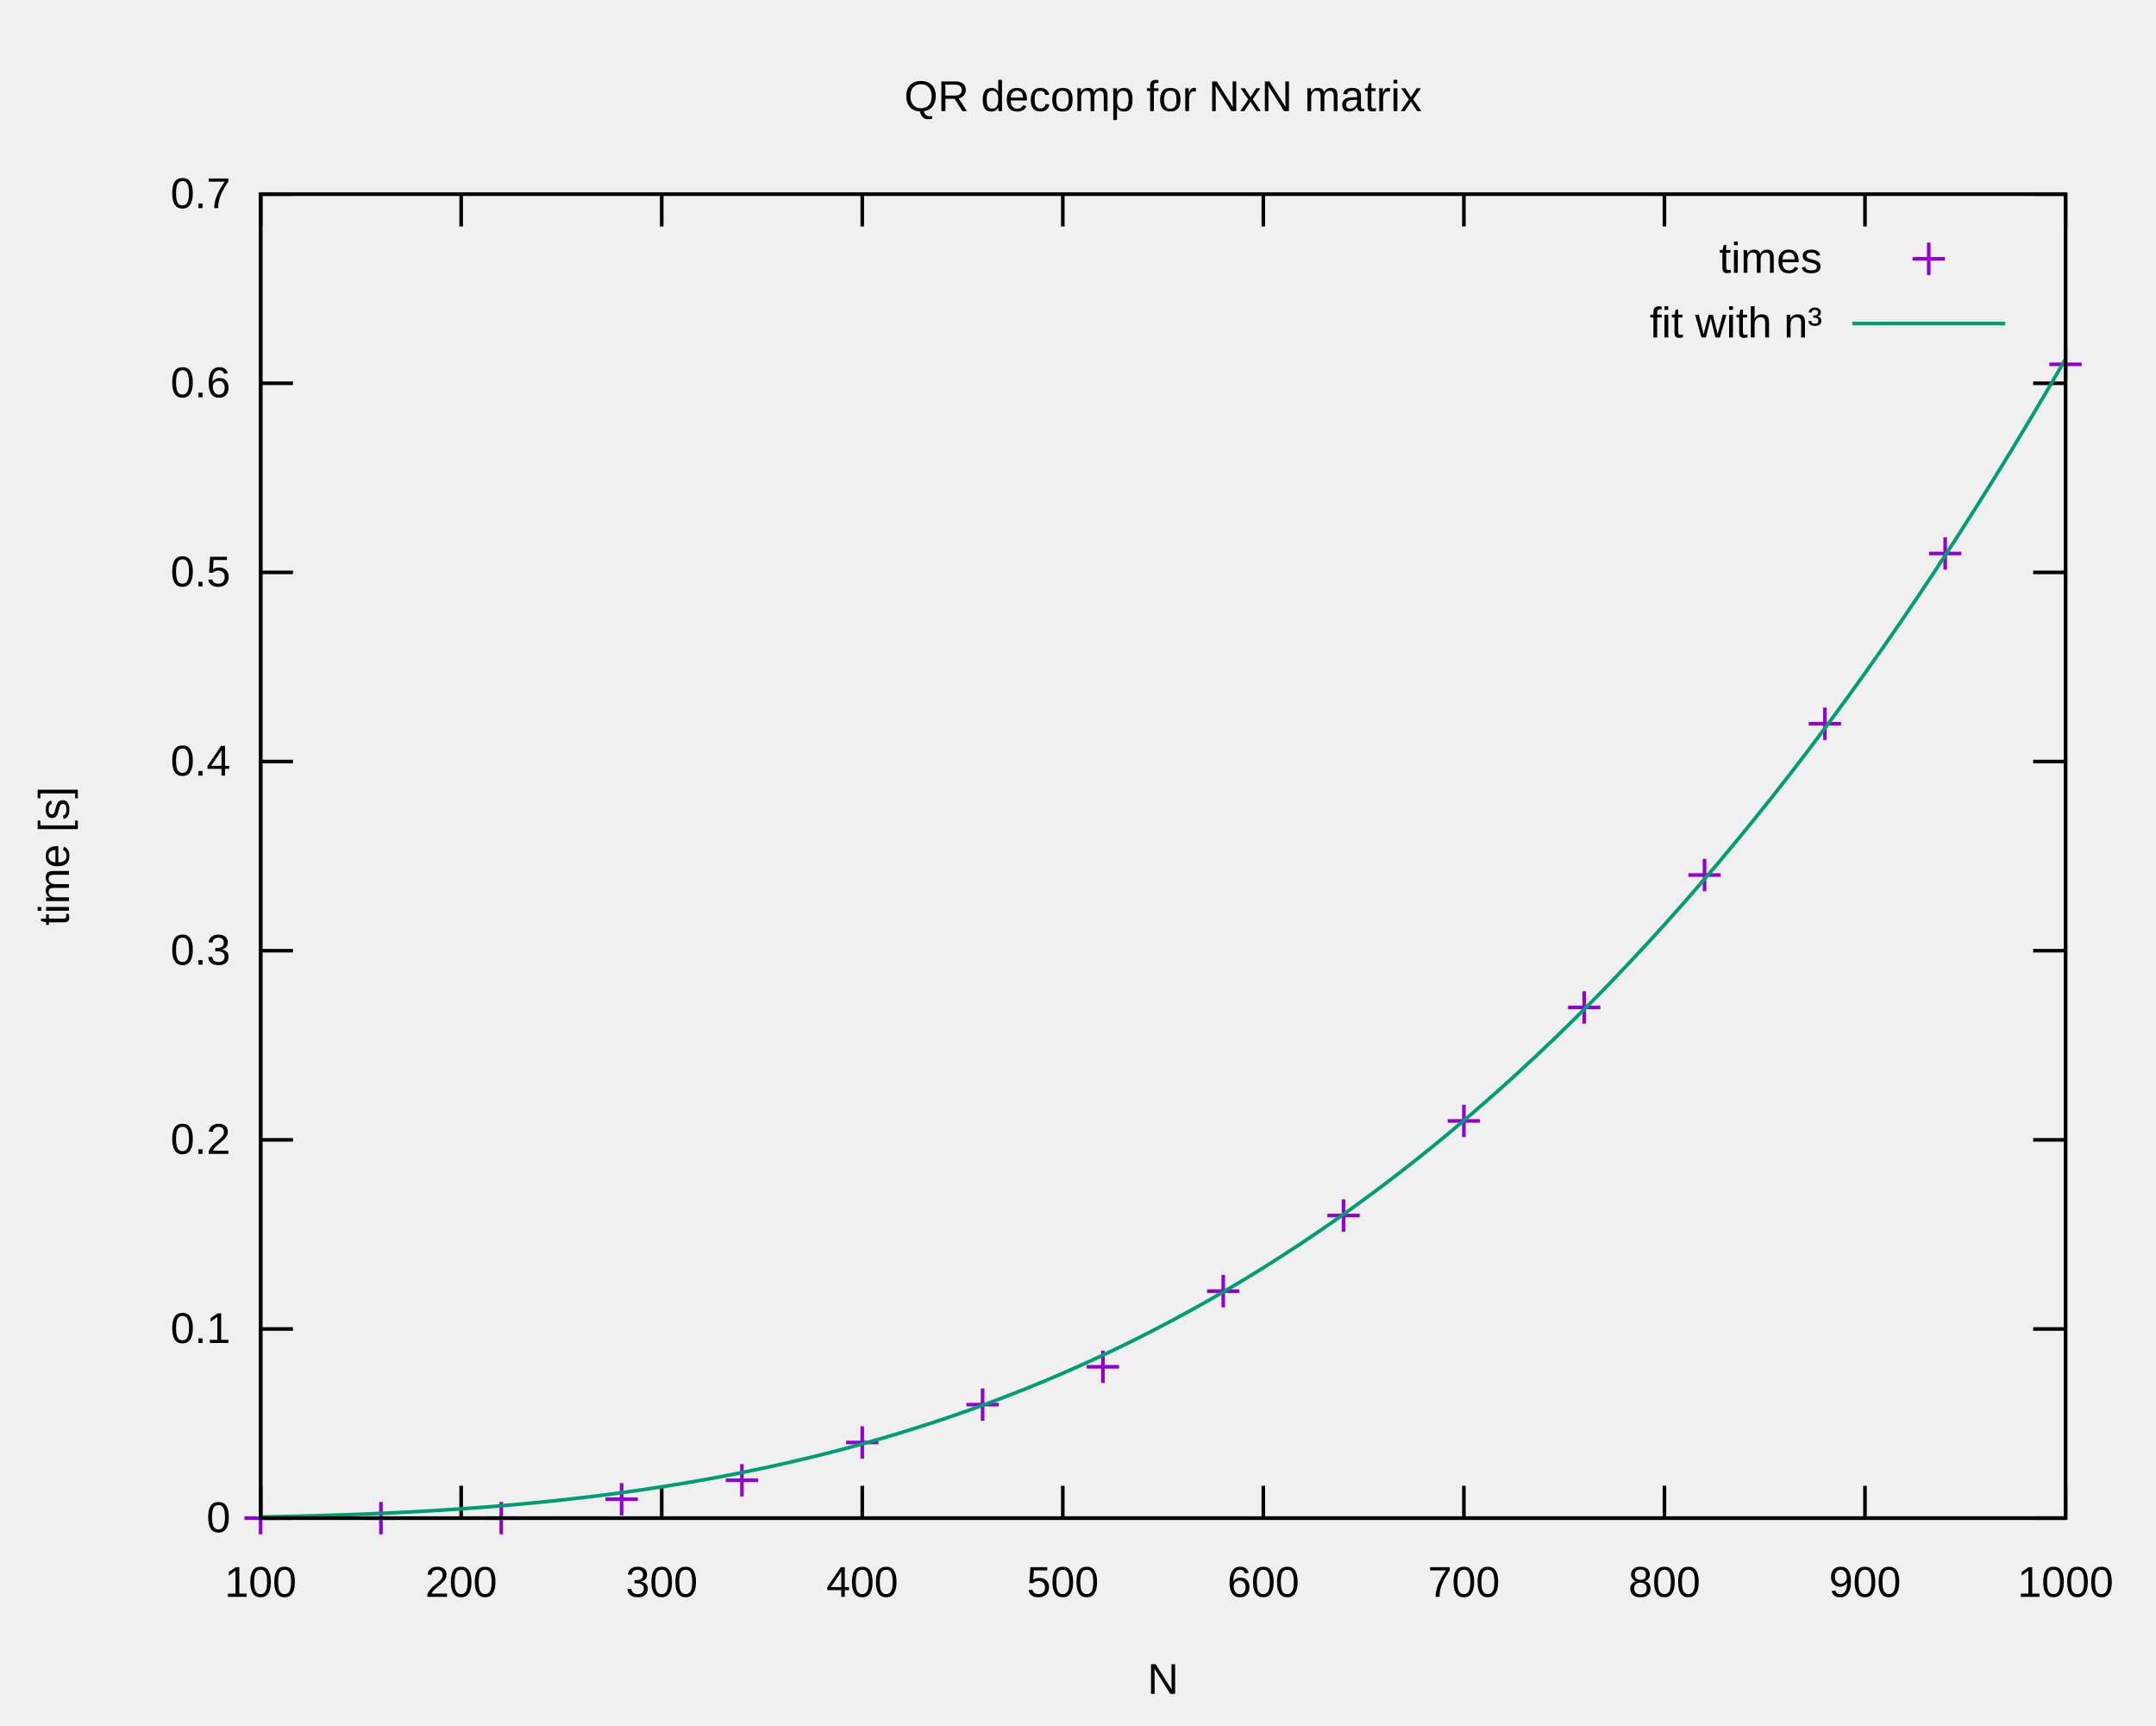
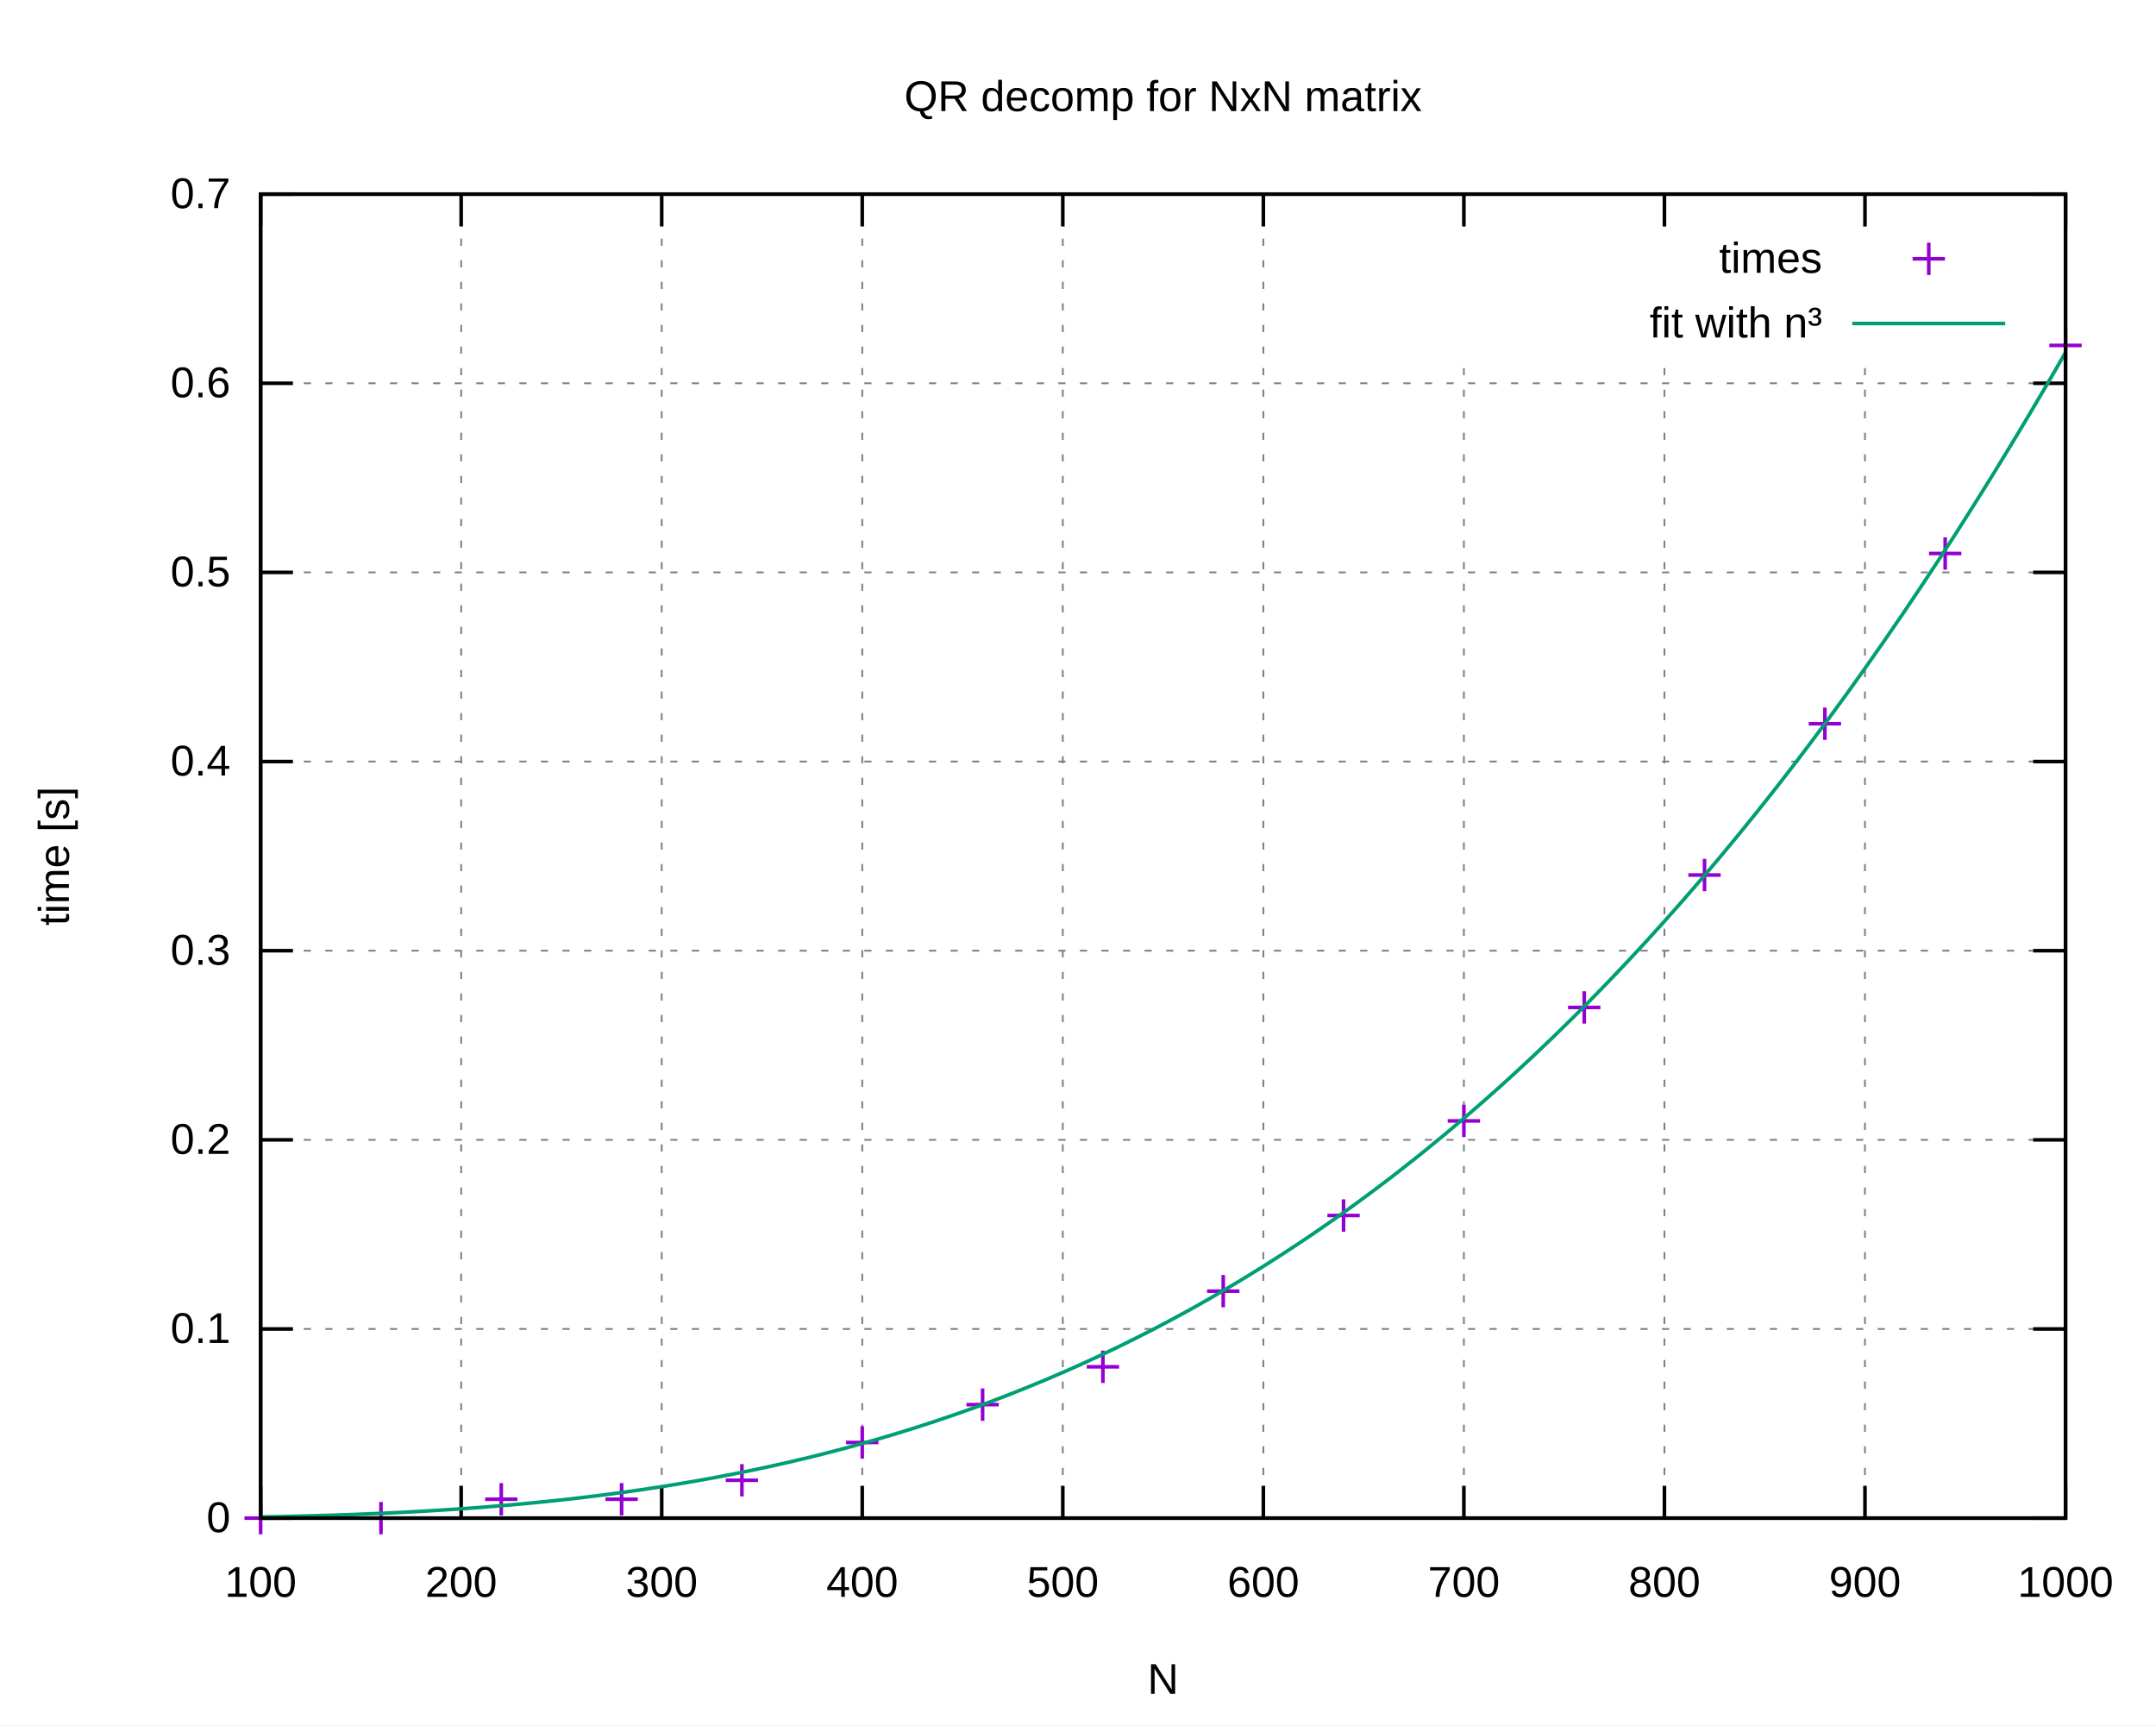
<svg xmlns="http://www.w3.org/2000/svg" xmlns:xlink="http://www.w3.org/1999/xlink" width="600" height="480" viewBox="0 0 600 480">
  <g id="gnuplot_canvas">
-     <rect x="0" y="0" width="600" height="480" fill="none" />
+     <rect x="0" y="0" width="600" height="480" fill="#ffffff" />
    <defs>
      <circle id="gpDot" r="0.5" stroke-width="0.5" stroke="currentColor" />
      <path id="gpPt0" stroke-width="0.222" stroke="currentColor" d="M-1,0 h2 M0,-1 v2" />
      <path id="gpPt1" stroke-width="0.222" stroke="currentColor" d="M-1,-1 L1,1 M1,-1 L-1,1" />
      <path id="gpPt2" stroke-width="0.222" stroke="currentColor" d="M-1,0 L1,0 M0,-1 L0,1 M-1,-1 L1,1 M-1,1 L1,-1" />
      <rect id="gpPt3" stroke-width="0.222" stroke="currentColor" x="-1" y="-1" width="2" height="2" />
      <rect id="gpPt4" stroke-width="0.222" stroke="currentColor" fill="currentColor" x="-1" y="-1" width="2" height="2" />
      <circle id="gpPt5" stroke-width="0.222" stroke="currentColor" cx="0" cy="0" r="1" />
      <use xlink:href="#gpPt5" id="gpPt6" fill="currentColor" stroke="none" />
      <path id="gpPt7" stroke-width="0.222" stroke="currentColor" d="M0,-1.33 L-1.33,0.67 L1.33,0.67 z" />
      <use xlink:href="#gpPt7" id="gpPt8" fill="currentColor" stroke="none" />
      <use xlink:href="#gpPt7" id="gpPt9" stroke="currentColor" transform="rotate(180)" />
      <use xlink:href="#gpPt9" id="gpPt10" fill="currentColor" stroke="none" />
      <use xlink:href="#gpPt3" id="gpPt11" stroke="currentColor" transform="rotate(45)" />
      <use xlink:href="#gpPt11" id="gpPt12" fill="currentColor" stroke="none" />
      <path id="gpPt13" stroke-width="0.222" stroke="currentColor" d="M0,1.330 L1.265,0.411 L0.782,-1.067 L-0.782,-1.076 L-1.265,0.411 z" />
      <use xlink:href="#gpPt13" id="gpPt14" fill="currentColor" stroke="none" />
      <filter id="textbox" filterUnits="objectBoundingBox" x="0" y="0" height="1" width="1">
-         <feFlood flood-color="white" flood-opacity="1" result="bgnd" />
+         <feFlood flood-color="#FFFFFF" flood-opacity="1" result="bgnd" />
        <feComposite in="SourceGraphic" in2="bgnd" operator="atop" />
      </filter>
      <filter id="greybox" filterUnits="objectBoundingBox" x="0" y="0" height="1" width="1">
        <feFlood flood-color="lightgrey" flood-opacity="1" result="grey" />
        <feComposite in="SourceGraphic" in2="grey" operator="atop" />
      </filter>
    </defs>
-     <g fill="none" color="white" stroke="currentColor" stroke-width="1.00" stroke-linecap="butt" stroke-linejoin="miter">
+     <g fill="none" color="#FFFFFF" stroke="currentColor" stroke-width="1.00" stroke-linecap="butt" stroke-linejoin="miter">
+ </g>
+     <g fill="none" color="black" stroke="currentColor" stroke-width="1.00" stroke-linecap="butt" stroke-linejoin="miter">
+ </g>
+     <g fill="none" color="black" stroke="black" stroke-width="0.50" stroke-linecap="butt" stroke-linejoin="miter">
+ </g>
+     <g fill="none" color="gray" stroke="currentColor" stroke-width="0.50" stroke-linecap="butt" stroke-linejoin="miter">
+       <path stroke="gray" stroke-dasharray="2,4" class="gridline" d="M72.53,422.40 L574.82,422.40  " />
+     </g>
+     <g fill="none" color="gray" stroke="gray" stroke-width="1.00" stroke-linecap="butt" stroke-linejoin="miter">
</g>
    <g fill="none" color="black" stroke="currentColor" stroke-width="1.00" stroke-linecap="butt" stroke-linejoin="miter">
      <path stroke="black" d="M72.53,422.40 L81.53,422.40 M574.82,422.40 L565.82,422.40  " />
      <g transform="translate(64.14,426.30)" stroke="none" fill="black" font-family="Arial" font-size="12.00" text-anchor="end">
        <text>
          <tspan font-family="Arial"> 0</tspan>
        </text>
      </g>
    </g>
    <g fill="none" color="black" stroke="currentColor" stroke-width="1.00" stroke-linecap="butt" stroke-linejoin="miter">
+ </g>
+     <g fill="none" color="black" stroke="black" stroke-width="0.50" stroke-linecap="butt" stroke-linejoin="miter">
+ </g>
+     <g fill="none" color="gray" stroke="currentColor" stroke-width="0.50" stroke-linecap="butt" stroke-linejoin="miter">
+       <path stroke="gray" stroke-dasharray="2,4" class="gridline" d="M72.53,369.77 L574.82,369.77  " />
+     </g>
+     <g fill="none" color="gray" stroke="gray" stroke-width="1.00" stroke-linecap="butt" stroke-linejoin="miter">
+ </g>
+     <g fill="none" color="black" stroke="currentColor" stroke-width="1.00" stroke-linecap="butt" stroke-linejoin="miter">
      <path stroke="black" d="M72.53,369.77 L81.53,369.77 M574.82,369.77 L565.82,369.77  " />
      <g transform="translate(64.14,373.67)" stroke="none" fill="black" font-family="Arial" font-size="12.00" text-anchor="end">
        <text>
          <tspan font-family="Arial"> 0.1</tspan>
        </text>
      </g>
    </g>
    <g fill="none" color="black" stroke="currentColor" stroke-width="1.00" stroke-linecap="butt" stroke-linejoin="miter">
+ </g>
+     <g fill="none" color="black" stroke="black" stroke-width="0.50" stroke-linecap="butt" stroke-linejoin="miter">
+ </g>
+     <g fill="none" color="gray" stroke="currentColor" stroke-width="0.50" stroke-linecap="butt" stroke-linejoin="miter">
+       <path stroke="gray" stroke-dasharray="2,4" class="gridline" d="M72.53,317.15 L574.82,317.15  " />
+     </g>
+     <g fill="none" color="gray" stroke="gray" stroke-width="1.00" stroke-linecap="butt" stroke-linejoin="miter">
+ </g>
+     <g fill="none" color="black" stroke="currentColor" stroke-width="1.00" stroke-linecap="butt" stroke-linejoin="miter">
      <path stroke="black" d="M72.53,317.15 L81.53,317.15 M574.82,317.15 L565.82,317.15  " />
      <g transform="translate(64.14,321.05)" stroke="none" fill="black" font-family="Arial" font-size="12.00" text-anchor="end">
        <text>
          <tspan font-family="Arial"> 0.2</tspan>
        </text>
      </g>
    </g>
    <g fill="none" color="black" stroke="currentColor" stroke-width="1.00" stroke-linecap="butt" stroke-linejoin="miter">
+ </g>
+     <g fill="none" color="black" stroke="black" stroke-width="0.50" stroke-linecap="butt" stroke-linejoin="miter">
+ </g>
+     <g fill="none" color="gray" stroke="currentColor" stroke-width="0.50" stroke-linecap="butt" stroke-linejoin="miter">
+       <path stroke="gray" stroke-dasharray="2,4" class="gridline" d="M72.53,264.52 L574.82,264.52  " />
+     </g>
+     <g fill="none" color="gray" stroke="gray" stroke-width="1.00" stroke-linecap="butt" stroke-linejoin="miter">
+ </g>
+     <g fill="none" color="black" stroke="currentColor" stroke-width="1.00" stroke-linecap="butt" stroke-linejoin="miter">
      <path stroke="black" d="M72.53,264.52 L81.53,264.52 M574.82,264.52 L565.82,264.52  " />
      <g transform="translate(64.14,268.42)" stroke="none" fill="black" font-family="Arial" font-size="12.00" text-anchor="end">
        <text>
          <tspan font-family="Arial"> 0.3</tspan>
        </text>
      </g>
    </g>
    <g fill="none" color="black" stroke="currentColor" stroke-width="1.00" stroke-linecap="butt" stroke-linejoin="miter">
+ </g>
+     <g fill="none" color="black" stroke="black" stroke-width="0.50" stroke-linecap="butt" stroke-linejoin="miter">
+ </g>
+     <g fill="none" color="gray" stroke="currentColor" stroke-width="0.50" stroke-linecap="butt" stroke-linejoin="miter">
+       <path stroke="gray" stroke-dasharray="2,4" class="gridline" d="M72.53,211.89 L574.82,211.89  " />
+     </g>
+     <g fill="none" color="gray" stroke="gray" stroke-width="1.00" stroke-linecap="butt" stroke-linejoin="miter">
+ </g>
+     <g fill="none" color="black" stroke="currentColor" stroke-width="1.00" stroke-linecap="butt" stroke-linejoin="miter">
      <path stroke="black" d="M72.53,211.89 L81.53,211.89 M574.82,211.89 L565.82,211.89  " />
      <g transform="translate(64.14,215.79)" stroke="none" fill="black" font-family="Arial" font-size="12.00" text-anchor="end">
        <text>
          <tspan font-family="Arial"> 0.4</tspan>
        </text>
      </g>
    </g>
    <g fill="none" color="black" stroke="currentColor" stroke-width="1.00" stroke-linecap="butt" stroke-linejoin="miter">
+ </g>
+     <g fill="none" color="black" stroke="black" stroke-width="0.50" stroke-linecap="butt" stroke-linejoin="miter">
+ </g>
+     <g fill="none" color="gray" stroke="currentColor" stroke-width="0.50" stroke-linecap="butt" stroke-linejoin="miter">
+       <path stroke="gray" stroke-dasharray="2,4" class="gridline" d="M72.53,159.26 L574.82,159.26  " />
+     </g>
+     <g fill="none" color="gray" stroke="gray" stroke-width="1.00" stroke-linecap="butt" stroke-linejoin="miter">
+ </g>
+     <g fill="none" color="black" stroke="currentColor" stroke-width="1.00" stroke-linecap="butt" stroke-linejoin="miter">
      <path stroke="black" d="M72.53,159.26 L81.53,159.26 M574.82,159.26 L565.82,159.26  " />
      <g transform="translate(64.14,163.16)" stroke="none" fill="black" font-family="Arial" font-size="12.00" text-anchor="end">
        <text>
          <tspan font-family="Arial"> 0.5</tspan>
        </text>
      </g>
    </g>
    <g fill="none" color="black" stroke="currentColor" stroke-width="1.00" stroke-linecap="butt" stroke-linejoin="miter">
+ </g>
+     <g fill="none" color="black" stroke="black" stroke-width="0.50" stroke-linecap="butt" stroke-linejoin="miter">
+ </g>
+     <g fill="none" color="gray" stroke="currentColor" stroke-width="0.50" stroke-linecap="butt" stroke-linejoin="miter">
+       <path stroke="gray" stroke-dasharray="2,4" class="gridline" d="M72.53,106.64 L574.82,106.64  " />
+     </g>
+     <g fill="none" color="gray" stroke="gray" stroke-width="1.00" stroke-linecap="butt" stroke-linejoin="miter">
+ </g>
+     <g fill="none" color="black" stroke="currentColor" stroke-width="1.00" stroke-linecap="butt" stroke-linejoin="miter">
      <path stroke="black" d="M72.53,106.64 L81.53,106.64 M574.82,106.64 L565.82,106.64  " />
      <g transform="translate(64.14,110.54)" stroke="none" fill="black" font-family="Arial" font-size="12.00" text-anchor="end">
        <text>
          <tspan font-family="Arial"> 0.6</tspan>
        </text>
      </g>
    </g>
    <g fill="none" color="black" stroke="currentColor" stroke-width="1.00" stroke-linecap="butt" stroke-linejoin="miter">
+ </g>
+     <g fill="none" color="black" stroke="black" stroke-width="0.50" stroke-linecap="butt" stroke-linejoin="miter">
+ </g>
+     <g fill="none" color="gray" stroke="currentColor" stroke-width="0.50" stroke-linecap="butt" stroke-linejoin="miter">
+       <path stroke="gray" stroke-dasharray="2,4" class="gridline" d="M72.53,54.01 L574.82,54.01  " />
+     </g>
+     <g fill="none" color="gray" stroke="gray" stroke-width="1.00" stroke-linecap="butt" stroke-linejoin="miter">
+ </g>
+     <g fill="none" color="black" stroke="currentColor" stroke-width="1.00" stroke-linecap="butt" stroke-linejoin="miter">
      <path stroke="black" d="M72.53,54.01 L81.53,54.01 M574.82,54.01 L565.82,54.01  " />
      <g transform="translate(64.14,57.91)" stroke="none" fill="black" font-family="Arial" font-size="12.00" text-anchor="end">
        <text>
          <tspan font-family="Arial"> 0.7</tspan>
        </text>
      </g>
    </g>
    <g fill="none" color="black" stroke="currentColor" stroke-width="1.00" stroke-linecap="butt" stroke-linejoin="miter">
+ </g>
+     <g fill="none" color="black" stroke="black" stroke-width="0.50" stroke-linecap="butt" stroke-linejoin="miter">
+ </g>
+     <g fill="none" color="gray" stroke="currentColor" stroke-width="0.50" stroke-linecap="butt" stroke-linejoin="miter">
+       <path stroke="gray" stroke-dasharray="2,4" class="gridline" d="M72.53,422.40 L72.53,54.01  " />
+     </g>
+     <g fill="none" color="gray" stroke="gray" stroke-width="1.00" stroke-linecap="butt" stroke-linejoin="miter">
+ </g>
+     <g fill="none" color="black" stroke="currentColor" stroke-width="1.00" stroke-linecap="butt" stroke-linejoin="miter">
      <path stroke="black" d="M72.53,422.40 L72.53,413.40 M72.53,54.01 L72.53,63.01  " />
      <g transform="translate(72.53,444.30)" stroke="none" fill="black" font-family="Arial" font-size="12.00" text-anchor="middle">
        <text>
          <tspan font-family="Arial"> 100</tspan>
        </text>
      </g>
    </g>
    <g fill="none" color="black" stroke="currentColor" stroke-width="1.00" stroke-linecap="butt" stroke-linejoin="miter">
+ </g>
+     <g fill="none" color="black" stroke="black" stroke-width="0.50" stroke-linecap="butt" stroke-linejoin="miter">
+ </g>
+     <g fill="none" color="gray" stroke="currentColor" stroke-width="0.50" stroke-linecap="butt" stroke-linejoin="miter">
+       <path stroke="gray" stroke-dasharray="2,4" class="gridline" d="M128.34,422.40 L128.34,54.01  " />
+     </g>
+     <g fill="none" color="gray" stroke="gray" stroke-width="1.00" stroke-linecap="butt" stroke-linejoin="miter">
+ </g>
+     <g fill="none" color="black" stroke="currentColor" stroke-width="1.00" stroke-linecap="butt" stroke-linejoin="miter">
      <path stroke="black" d="M128.34,422.40 L128.34,413.40 M128.34,54.01 L128.34,63.01  " />
      <g transform="translate(128.34,444.30)" stroke="none" fill="black" font-family="Arial" font-size="12.00" text-anchor="middle">
        <text>
          <tspan font-family="Arial"> 200</tspan>
        </text>
      </g>
    </g>
    <g fill="none" color="black" stroke="currentColor" stroke-width="1.00" stroke-linecap="butt" stroke-linejoin="miter">
+ </g>
+     <g fill="none" color="black" stroke="black" stroke-width="0.50" stroke-linecap="butt" stroke-linejoin="miter">
+ </g>
+     <g fill="none" color="gray" stroke="currentColor" stroke-width="0.50" stroke-linecap="butt" stroke-linejoin="miter">
+       <path stroke="gray" stroke-dasharray="2,4" class="gridline" d="M184.15,422.40 L184.15,54.01  " />
+     </g>
+     <g fill="none" color="gray" stroke="gray" stroke-width="1.00" stroke-linecap="butt" stroke-linejoin="miter">
+ </g>
+     <g fill="none" color="black" stroke="currentColor" stroke-width="1.00" stroke-linecap="butt" stroke-linejoin="miter">
      <path stroke="black" d="M184.15,422.40 L184.15,413.40 M184.15,54.01 L184.15,63.01  " />
      <g transform="translate(184.15,444.30)" stroke="none" fill="black" font-family="Arial" font-size="12.00" text-anchor="middle">
        <text>
          <tspan font-family="Arial"> 300</tspan>
        </text>
      </g>
    </g>
    <g fill="none" color="black" stroke="currentColor" stroke-width="1.00" stroke-linecap="butt" stroke-linejoin="miter">
+ </g>
+     <g fill="none" color="black" stroke="black" stroke-width="0.50" stroke-linecap="butt" stroke-linejoin="miter">
+ </g>
+     <g fill="none" color="gray" stroke="currentColor" stroke-width="0.50" stroke-linecap="butt" stroke-linejoin="miter">
+       <path stroke="gray" stroke-dasharray="2,4" class="gridline" d="M239.96,422.40 L239.96,54.01  " />
+     </g>
+     <g fill="none" color="gray" stroke="gray" stroke-width="1.00" stroke-linecap="butt" stroke-linejoin="miter">
+ </g>
+     <g fill="none" color="black" stroke="currentColor" stroke-width="1.00" stroke-linecap="butt" stroke-linejoin="miter">
      <path stroke="black" d="M239.96,422.40 L239.96,413.40 M239.96,54.01 L239.96,63.01  " />
      <g transform="translate(239.96,444.30)" stroke="none" fill="black" font-family="Arial" font-size="12.00" text-anchor="middle">
        <text>
          <tspan font-family="Arial"> 400</tspan>
        </text>
      </g>
    </g>
    <g fill="none" color="black" stroke="currentColor" stroke-width="1.00" stroke-linecap="butt" stroke-linejoin="miter">
+ </g>
+     <g fill="none" color="black" stroke="black" stroke-width="0.50" stroke-linecap="butt" stroke-linejoin="miter">
+ </g>
+     <g fill="none" color="gray" stroke="currentColor" stroke-width="0.50" stroke-linecap="butt" stroke-linejoin="miter">
+       <path stroke="gray" stroke-dasharray="2,4" class="gridline" d="M295.77,422.40 L295.77,54.01  " />
+     </g>
+     <g fill="none" color="gray" stroke="gray" stroke-width="1.00" stroke-linecap="butt" stroke-linejoin="miter">
+ </g>
+     <g fill="none" color="black" stroke="currentColor" stroke-width="1.00" stroke-linecap="butt" stroke-linejoin="miter">
      <path stroke="black" d="M295.77,422.40 L295.77,413.40 M295.77,54.01 L295.77,63.01  " />
      <g transform="translate(295.77,444.30)" stroke="none" fill="black" font-family="Arial" font-size="12.00" text-anchor="middle">
        <text>
          <tspan font-family="Arial"> 500</tspan>
        </text>
      </g>
    </g>
    <g fill="none" color="black" stroke="currentColor" stroke-width="1.00" stroke-linecap="butt" stroke-linejoin="miter">
+ </g>
+     <g fill="none" color="black" stroke="black" stroke-width="0.50" stroke-linecap="butt" stroke-linejoin="miter">
+ </g>
+     <g fill="none" color="gray" stroke="currentColor" stroke-width="0.50" stroke-linecap="butt" stroke-linejoin="miter">
+       <path stroke="gray" stroke-dasharray="2,4" class="gridline" d="M351.58,422.40 L351.58,54.01  " />
+     </g>
+     <g fill="none" color="gray" stroke="gray" stroke-width="1.00" stroke-linecap="butt" stroke-linejoin="miter">
+ </g>
+     <g fill="none" color="black" stroke="currentColor" stroke-width="1.00" stroke-linecap="butt" stroke-linejoin="miter">
      <path stroke="black" d="M351.58,422.40 L351.58,413.40 M351.58,54.01 L351.58,63.01  " />
      <g transform="translate(351.58,444.30)" stroke="none" fill="black" font-family="Arial" font-size="12.00" text-anchor="middle">
        <text>
          <tspan font-family="Arial"> 600</tspan>
        </text>
      </g>
    </g>
    <g fill="none" color="black" stroke="currentColor" stroke-width="1.00" stroke-linecap="butt" stroke-linejoin="miter">
+ </g>
+     <g fill="none" color="black" stroke="black" stroke-width="0.50" stroke-linecap="butt" stroke-linejoin="miter">
+ </g>
+     <g fill="none" color="gray" stroke="currentColor" stroke-width="0.50" stroke-linecap="butt" stroke-linejoin="miter">
+       <path stroke="gray" stroke-dasharray="2,4" class="gridline" d="M407.39,422.40 L407.39,99.01 M407.39,63.01 L407.39,54.01  " />
+     </g>
+     <g fill="none" color="gray" stroke="gray" stroke-width="1.00" stroke-linecap="butt" stroke-linejoin="miter">
+ </g>
+     <g fill="none" color="black" stroke="currentColor" stroke-width="1.00" stroke-linecap="butt" stroke-linejoin="miter">
      <path stroke="black" d="M407.39,422.40 L407.39,413.40 M407.39,54.01 L407.39,63.01  " />
      <g transform="translate(407.39,444.30)" stroke="none" fill="black" font-family="Arial" font-size="12.00" text-anchor="middle">
        <text>
          <tspan font-family="Arial"> 700</tspan>
        </text>
      </g>
    </g>
    <g fill="none" color="black" stroke="currentColor" stroke-width="1.00" stroke-linecap="butt" stroke-linejoin="miter">
+ </g>
+     <g fill="none" color="black" stroke="black" stroke-width="0.50" stroke-linecap="butt" stroke-linejoin="miter">
+ </g>
+     <g fill="none" color="gray" stroke="currentColor" stroke-width="0.50" stroke-linecap="butt" stroke-linejoin="miter">
+       <path stroke="gray" stroke-dasharray="2,4" class="gridline" d="M463.20,422.40 L463.20,99.01 M463.20,63.01 L463.20,54.01  " />
+     </g>
+     <g fill="none" color="gray" stroke="gray" stroke-width="1.00" stroke-linecap="butt" stroke-linejoin="miter">
+ </g>
+     <g fill="none" color="black" stroke="currentColor" stroke-width="1.00" stroke-linecap="butt" stroke-linejoin="miter">
      <path stroke="black" d="M463.20,422.40 L463.20,413.40 M463.20,54.01 L463.20,63.01  " />
      <g transform="translate(463.20,444.30)" stroke="none" fill="black" font-family="Arial" font-size="12.00" text-anchor="middle">
        <text>
          <tspan font-family="Arial"> 800</tspan>
        </text>
      </g>
    </g>
    <g fill="none" color="black" stroke="currentColor" stroke-width="1.00" stroke-linecap="butt" stroke-linejoin="miter">
+ </g>
+     <g fill="none" color="black" stroke="black" stroke-width="0.50" stroke-linecap="butt" stroke-linejoin="miter">
+ </g>
+     <g fill="none" color="gray" stroke="currentColor" stroke-width="0.50" stroke-linecap="butt" stroke-linejoin="miter">
+       <path stroke="gray" stroke-dasharray="2,4" class="gridline" d="M519.01,422.40 L519.01,99.01 M519.01,63.01 L519.01,54.01  " />
+     </g>
+     <g fill="none" color="gray" stroke="gray" stroke-width="1.00" stroke-linecap="butt" stroke-linejoin="miter">
+ </g>
+     <g fill="none" color="black" stroke="currentColor" stroke-width="1.00" stroke-linecap="butt" stroke-linejoin="miter">
      <path stroke="black" d="M519.01,422.40 L519.01,413.40 M519.01,54.01 L519.01,63.01  " />
      <g transform="translate(519.01,444.30)" stroke="none" fill="black" font-family="Arial" font-size="12.00" text-anchor="middle">
        <text>
          <tspan font-family="Arial"> 900</tspan>
        </text>
      </g>
    </g>
+     <g fill="none" color="black" stroke="currentColor" stroke-width="1.00" stroke-linecap="butt" stroke-linejoin="miter">
+ </g>
+     <g fill="none" color="black" stroke="black" stroke-width="0.50" stroke-linecap="butt" stroke-linejoin="miter">
+ </g>
+     <g fill="none" color="gray" stroke="currentColor" stroke-width="0.50" stroke-linecap="butt" stroke-linejoin="miter">
+       <path stroke="gray" stroke-dasharray="2,4" class="gridline" d="M574.82,422.40 L574.82,54.01  " />
+     </g>
+     <g fill="none" color="gray" stroke="gray" stroke-width="1.00" stroke-linecap="butt" stroke-linejoin="miter">
+ </g>
    <g fill="none" color="black" stroke="currentColor" stroke-width="1.00" stroke-linecap="butt" stroke-linejoin="miter">
      <path stroke="black" d="M574.82,422.40 L574.82,413.40 M574.82,54.01 L574.82,63.01  " />
      <g transform="translate(574.82,444.30)" stroke="none" fill="black" font-family="Arial" font-size="12.00" text-anchor="middle">
        <text>
          <tspan font-family="Arial"> 1000</tspan>
        </text>
      </g>
    </g>
    <g fill="none" color="black" stroke="currentColor" stroke-width="1.00" stroke-linecap="butt" stroke-linejoin="miter">
</g>
    <g fill="none" color="black" stroke="currentColor" stroke-width="1.00" stroke-linecap="butt" stroke-linejoin="miter">
      <path stroke="black" d="M72.53,54.01 L72.53,422.40 L574.82,422.40 L574.82,54.01 L72.53,54.01 Z  " />
    </g>
    <g fill="none" color="black" stroke="currentColor" stroke-width="1.00" stroke-linecap="butt" stroke-linejoin="miter">
</g>
    <g id="gnuplot_plot_1">
      <g fill="none" color="black" stroke="currentColor" stroke-width="1.00" stroke-linecap="butt" stroke-linejoin="miter">
        <g transform="translate(507.09,75.91)" stroke="none" fill="black" font-family="Arial" font-size="12.00" text-anchor="end">
          <text>
            <tspan font-family="Arial">times</tspan>
          </text>
        </g>
      </g>
      <g fill="none" color="black" stroke="currentColor" stroke-width="1.00" stroke-linecap="butt" stroke-linejoin="miter">
        <use xlink:href="#gpPt0" transform="translate(72.53,422.40) scale(4.50)" color="rgb(148,   0, 211)" />
        <use xlink:href="#gpPt0" transform="translate(106.02,422.40) scale(4.50)" color="rgb(148,   0, 211)" />
-         <use xlink:href="#gpPt0" transform="translate(139.50,422.40) scale(4.50)" color="rgb(148,   0, 211)" />
+         <use xlink:href="#gpPt0" transform="translate(139.50,417.14) scale(4.50)" color="rgb(148,   0, 211)" />
        <use xlink:href="#gpPt0" transform="translate(172.99,417.14) scale(4.50)" color="rgb(148,   0, 211)" />
        <use xlink:href="#gpPt0" transform="translate(206.47,411.87) scale(4.50)" color="rgb(148,   0, 211)" />
        <use xlink:href="#gpPt0" transform="translate(239.96,401.35) scale(4.50)" color="rgb(148,   0, 211)" />
        <use xlink:href="#gpPt0" transform="translate(273.45,390.82) scale(4.50)" color="rgb(148,   0, 211)" />
        <use xlink:href="#gpPt0" transform="translate(306.93,380.30) scale(4.50)" color="rgb(148,   0, 211)" />
        <use xlink:href="#gpPt0" transform="translate(340.42,359.25) scale(4.50)" color="rgb(148,   0, 211)" />
        <use xlink:href="#gpPt0" transform="translate(373.90,338.20) scale(4.50)" color="rgb(148,   0, 211)" />
        <use xlink:href="#gpPt0" transform="translate(407.39,311.88) scale(4.50)" color="rgb(148,   0, 211)" />
        <use xlink:href="#gpPt0" transform="translate(440.88,280.31) scale(4.50)" color="rgb(148,   0, 211)" />
        <use xlink:href="#gpPt0" transform="translate(474.36,243.47) scale(4.50)" color="rgb(148,   0, 211)" />
        <use xlink:href="#gpPt0" transform="translate(507.85,201.37) scale(4.50)" color="rgb(148,   0, 211)" />
        <use xlink:href="#gpPt0" transform="translate(541.33,154.00) scale(4.50)" color="rgb(148,   0, 211)" />
-         <use xlink:href="#gpPt0" transform="translate(574.82,101.37) scale(4.50)" color="rgb(148,   0, 211)" />
+         <use xlink:href="#gpPt0" transform="translate(574.82,96.11) scale(4.50)" color="rgb(148,   0, 211)" />
        <use xlink:href="#gpPt0" transform="translate(536.76,72.01) scale(4.50)" color="rgb(148,   0, 211)" />
      </g>
    </g>
    <g id="gnuplot_plot_2">
      <g fill="none" color="black" stroke="currentColor" stroke-width="1.00" stroke-linecap="butt" stroke-linejoin="miter">
        <g transform="translate(507.09,93.91)" stroke="none" fill="black" font-family="Arial" font-size="12.00" text-anchor="end">
          <text>
            <tspan font-family="Arial">fit with n³</tspan>
          </text>
        </g>
      </g>
      <g fill="none" color="black" stroke="currentColor" stroke-width="1.00" stroke-linecap="butt" stroke-linejoin="miter">
-         <path stroke="rgb(  0, 158, 115)" d="M515.48,90.01 L558.04,90.01 M72.53,422.08 L77.60,421.98 L82.68,421.87 L87.75,421.74 L92.82,421.58 L97.90,421.41   L102.97,421.21 L108.05,420.99 L113.12,420.74 L118.19,420.46 L123.27,420.16 L128.34,419.82 L133.41,419.45 L138.49,419.05   L143.56,418.61 L148.63,418.14 L153.71,417.63 L158.78,417.08 L163.86,416.49 L168.93,415.86 L174.00,415.18 L179.08,414.46   L184.15,413.69 L189.22,412.88 L194.30,412.01 L199.37,411.10 L204.44,410.13 L209.52,409.10 L214.59,408.03 L219.67,406.89   L224.74,405.70 L229.81,404.45 L234.89,403.14 L239.96,401.76 L245.03,400.32 L250.11,398.82 L255.18,397.24 L260.25,395.60   L265.33,393.89 L270.40,392.11 L275.48,390.26 L280.55,388.33 L285.62,386.33 L290.70,384.25 L295.77,382.09 L300.84,379.85   L305.92,377.53 L310.99,375.12 L316.06,372.64 L321.14,370.06 L326.21,367.40 L331.29,364.65 L336.36,361.81 L341.43,358.88   L346.51,355.86 L351.58,352.74 L356.65,349.52 L361.73,346.21 L366.80,342.80 L371.87,339.29 L376.95,335.68 L382.02,331.96   L387.10,328.14 L392.17,324.21 L397.24,320.18 L402.32,316.03 L407.39,311.78 L412.46,307.41 L417.54,302.94 L422.61,298.34   L427.68,293.63 L432.76,288.80 L437.83,283.85 L442.91,278.79 L447.98,273.60 L453.05,268.28 L458.13,262.84 L463.20,257.28   L468.27,251.58 L473.35,245.76 L478.42,239.81 L483.49,233.72 L488.57,227.50 L493.64,221.15 L498.72,214.66 L503.79,208.03   L508.86,201.26 L513.94,194.35 L519.01,187.29 L524.08,180.10 L529.16,172.75 L534.23,165.27 L539.30,157.63 L544.38,149.84   L549.45,141.90 L554.53,133.81 L559.60,125.57 L564.67,117.17 L569.75,108.61 L574.82,99.89  " />
-       </g>
-     </g>
-     <g fill="none" color="white" stroke="rgb(  0, 158, 115)" stroke-width="2.00" stroke-linecap="butt" stroke-linejoin="miter">
+         <path stroke="rgb(  0, 158, 115)" d="M515.48,90.01 L558.04,90.01 M72.53,422.08 L77.60,421.98 L82.68,421.86 L87.75,421.73 L92.82,421.58 L97.90,421.40   L102.97,421.20 L108.05,420.98 L113.12,420.73 L118.19,420.45 L123.27,420.14 L128.34,419.81 L133.41,419.44 L138.49,419.03   L143.56,418.59 L148.63,418.12 L153.71,417.60 L158.78,417.05 L163.86,416.46 L168.93,415.82 L174.00,415.14 L179.08,414.42   L184.15,413.64 L189.22,412.82 L194.30,411.95 L199.37,411.03 L204.44,410.06 L209.52,409.03 L214.59,407.95 L219.67,406.80   L224.74,405.61 L229.81,404.35 L234.89,403.03 L239.96,401.64 L245.03,400.20 L250.11,398.68 L255.18,397.10 L260.25,395.45   L265.33,393.73 L270.40,391.94 L275.48,390.08 L280.55,388.14 L285.62,386.12 L290.70,384.03 L295.77,381.86 L300.84,379.61   L305.92,377.27 L310.99,374.86 L316.06,372.35 L321.14,369.77 L326.21,367.09 L331.29,364.33 L336.36,361.47 L341.43,358.52   L346.51,355.48 L351.58,352.34 L356.65,349.11 L361.73,345.78 L366.80,342.35 L371.87,338.82 L376.95,335.19 L382.02,331.45   L387.10,327.61 L392.17,323.66 L397.24,319.60 L402.32,315.43 L407.39,311.15 L412.46,306.76 L417.54,302.26 L422.61,297.64   L427.68,292.90 L432.76,288.04 L437.83,283.07 L442.91,277.97 L447.98,272.75 L453.05,267.41 L458.13,261.94 L463.20,256.34   L468.27,250.62 L473.35,244.76 L478.42,238.77 L483.49,232.65 L488.57,226.40 L493.64,220.01 L498.72,213.48 L503.79,206.81   L508.86,200.00 L513.94,193.05 L519.01,185.96 L524.08,178.72 L529.16,171.34 L534.23,163.81 L539.30,156.13 L544.38,148.30   L549.45,140.31 L554.53,132.18 L559.60,123.89 L564.67,115.44 L569.75,106.83 L574.82,98.07  " />
+       </g>
+     </g>
+     <g fill="none" color="#FFFFFF" stroke="rgb(  0, 158, 115)" stroke-width="2.00" stroke-linecap="butt" stroke-linejoin="miter">
</g>
    <g fill="none" color="black" stroke="currentColor" stroke-width="2.00" stroke-linecap="butt" stroke-linejoin="miter">
</g>
    <g fill="none" color="black" stroke="black" stroke-width="1.00" stroke-linecap="butt" stroke-linejoin="miter">
</g>
    <g fill="none" color="black" stroke="currentColor" stroke-width="1.00" stroke-linecap="butt" stroke-linejoin="miter">
      <path stroke="black" d="M72.53,54.01 L72.53,422.40 L574.82,422.40 L574.82,54.01 L72.53,54.01 Z  " />
      <g transform="translate(19.18,238.21) rotate(270.00)" stroke="none" fill="black" font-family="Arial" font-size="12.00" text-anchor="middle">
        <text>
          <tspan font-family="Arial">time [s]</tspan>
        </text>
      </g>
    </g>
    <g fill="none" color="black" stroke="currentColor" stroke-width="1.00" stroke-linecap="butt" stroke-linejoin="miter">
      <g transform="translate(323.67,471.30)" stroke="none" fill="black" font-family="Arial" font-size="12.00" text-anchor="middle">
        <text>
          <tspan font-family="Arial">N</tspan>
        </text>
      </g>
    </g>
    <g fill="none" color="black" stroke="currentColor" stroke-width="1.00" stroke-linecap="butt" stroke-linejoin="miter">
</g>
    <g fill="none" color="black" stroke="currentColor" stroke-width="1.00" stroke-linecap="butt" stroke-linejoin="miter">
      <g transform="translate(323.67,30.91)" stroke="none" fill="black" font-family="Arial" font-size="12.00" text-anchor="middle">
        <text>
          <tspan font-family="Arial">QR decomp for NxN matrix</tspan>
        </text>
      </g>
    </g>
    <g fill="none" color="black" stroke="currentColor" stroke-width="1.00" stroke-linecap="butt" stroke-linejoin="miter">
</g>
  </g>
</svg>
